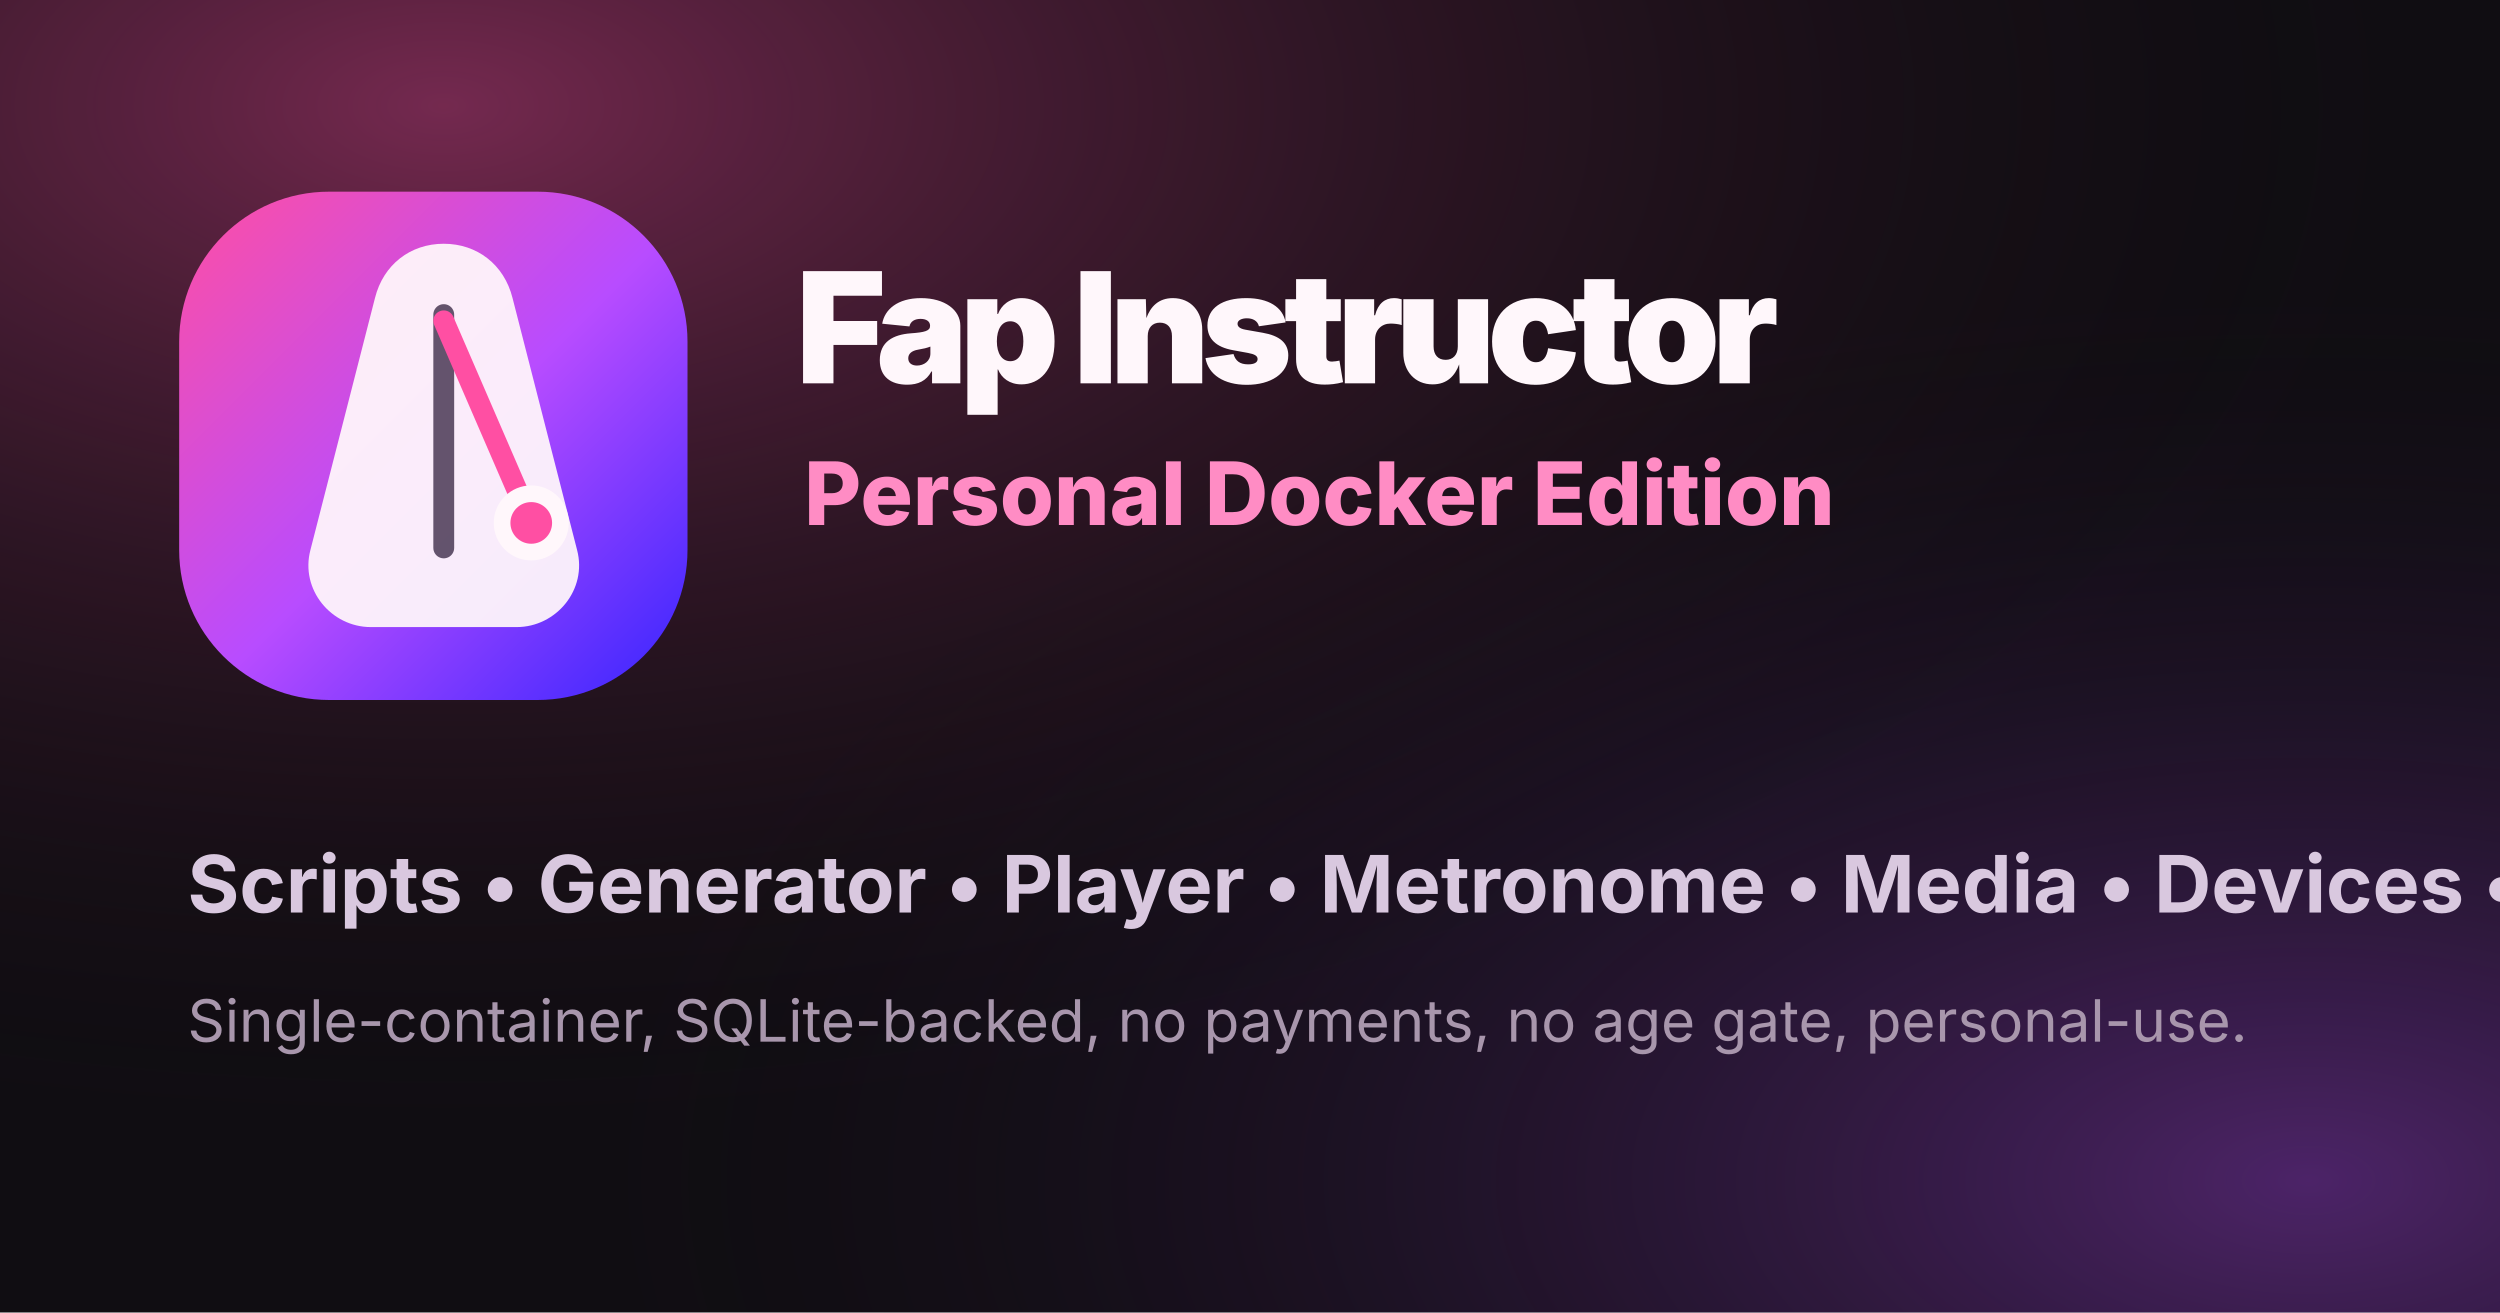
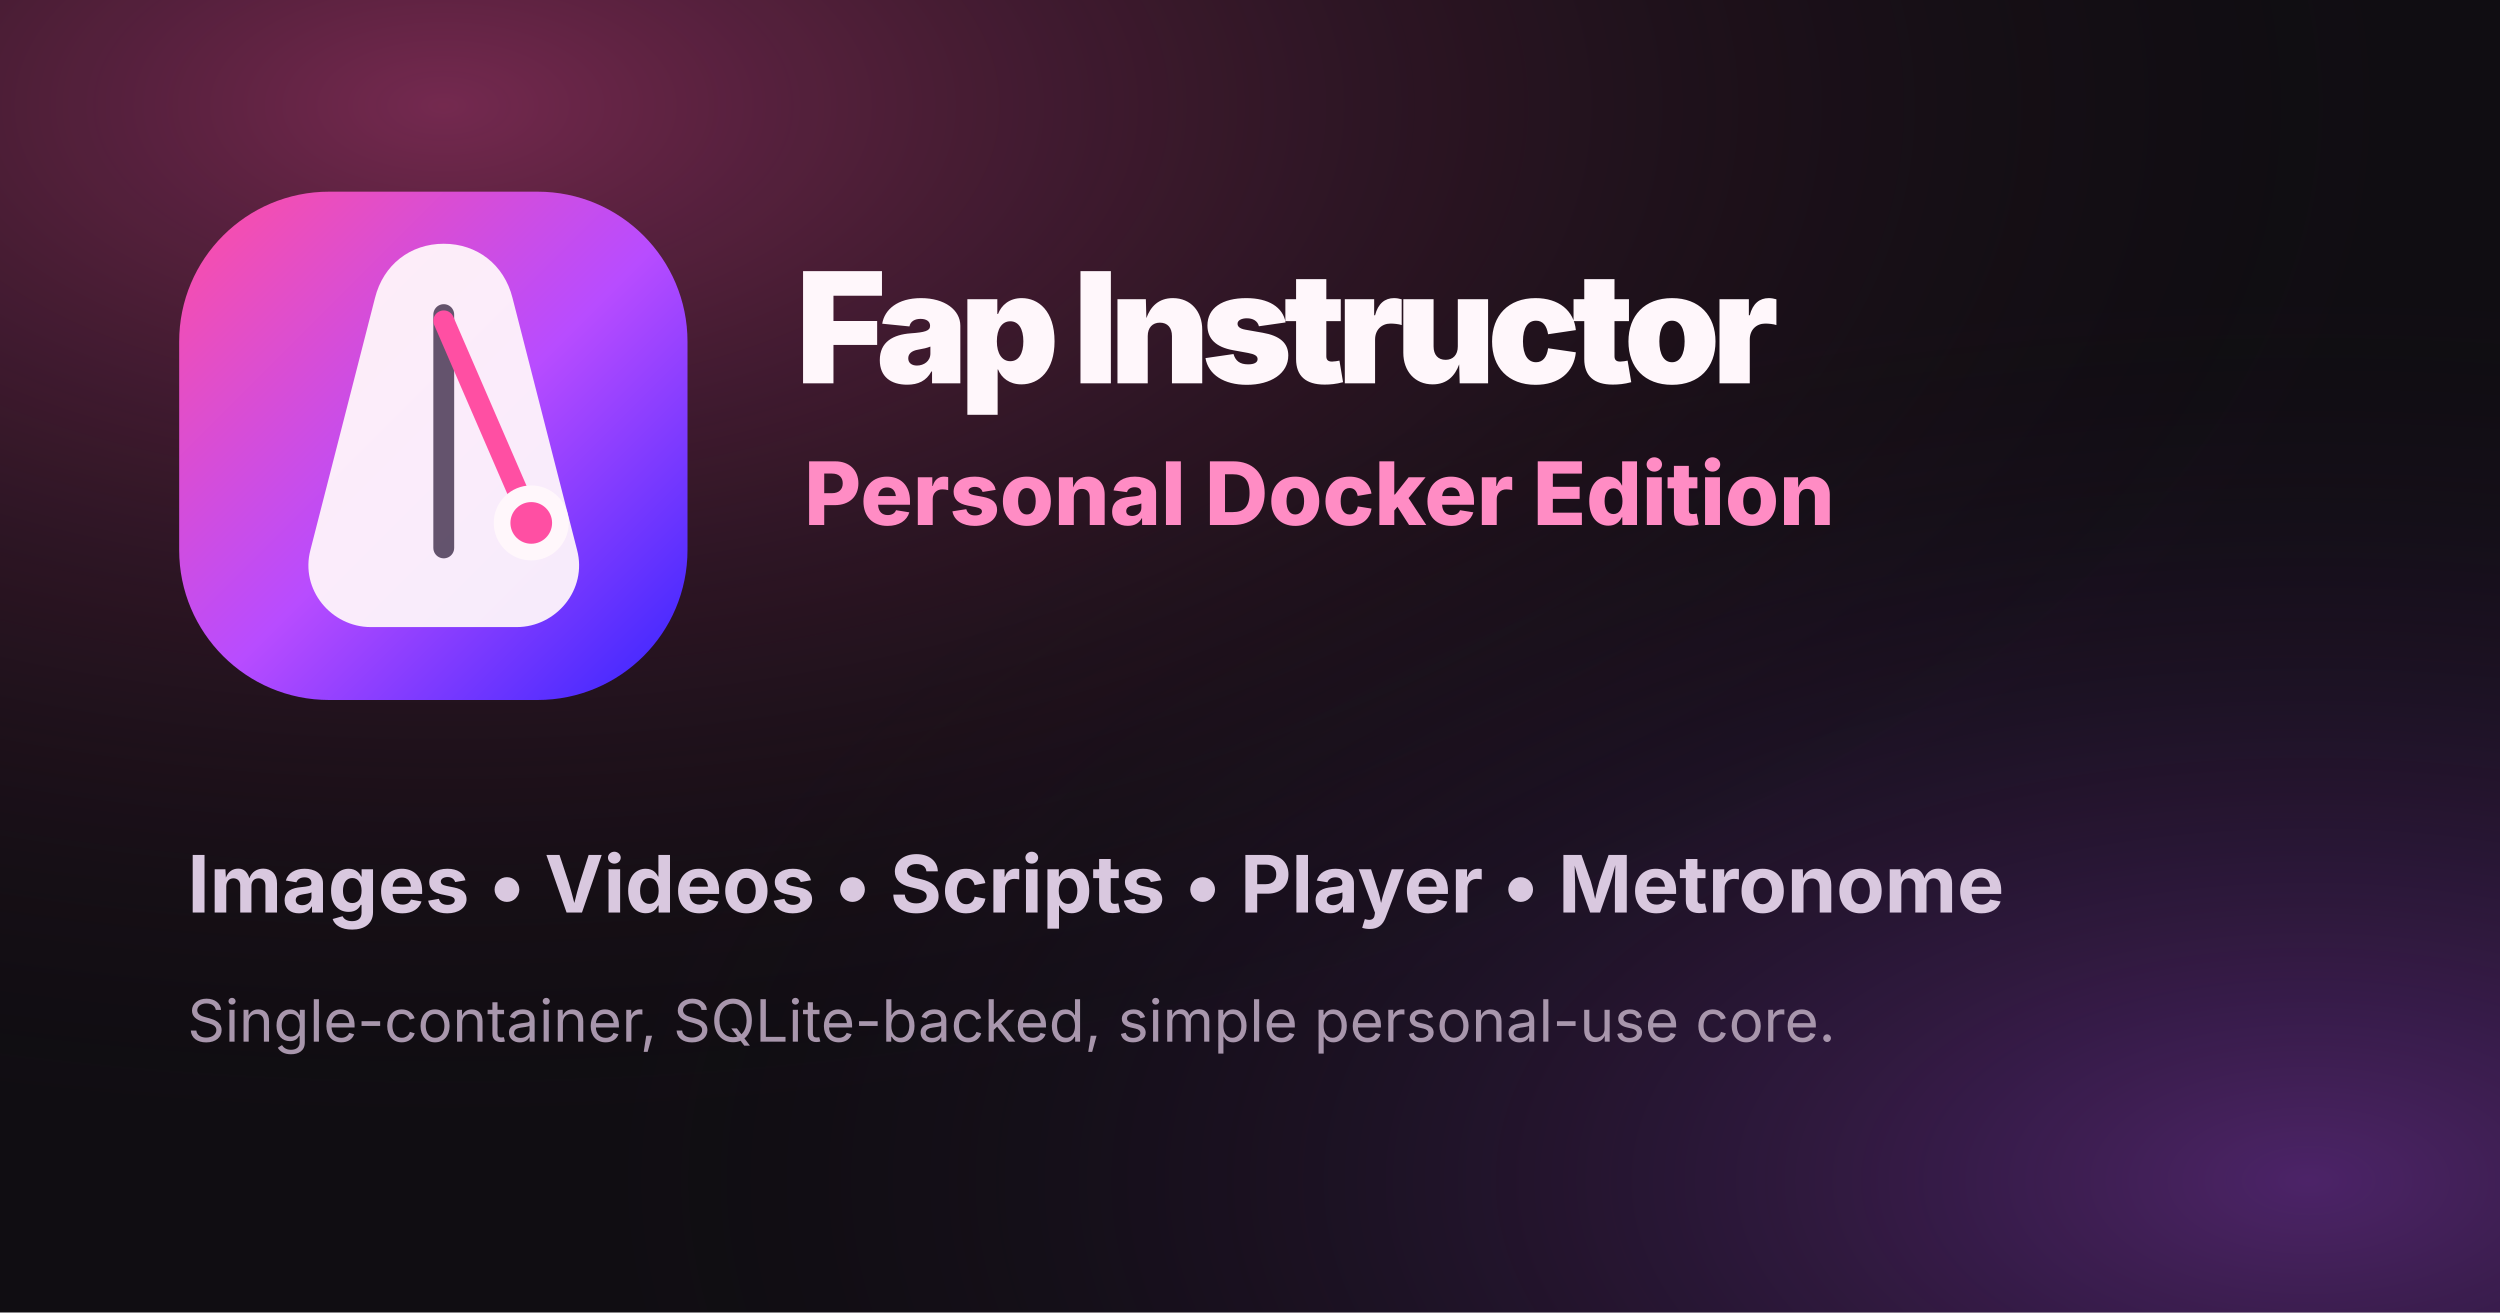
<svg xmlns="http://www.w3.org/2000/svg" viewBox="0 0 1200 630" role="img" aria-labelledby="title desc">
  <defs>
    <radialGradient id="r1" cx="18%" cy="8%" r="80%">
      <stop offset="0" stop-color="#ff4fa3" stop-opacity="0.42" />
      <stop offset="1" stop-color="#100d12" stop-opacity="0" />
    </radialGradient>
    <radialGradient id="r2" cx="92%" cy="90%" r="70%">
      <stop offset="0" stop-color="#b84cff" stop-opacity="0.36" />
      <stop offset="1" stop-color="#100d12" stop-opacity="0" />
    </radialGradient>
    <linearGradient id="bg" x1="0" y1="0" x2="1" y2="1">
      <stop offset="0" stop-color="#ff4fa3" />
      <stop offset=".52" stop-color="#b84cff" />
      <stop offset="1" stop-color="#3524ff" />
    </linearGradient>
  </defs>
  <rect width="1200" height="630" fill="#100d12" />
  <rect width="1200" height="630" fill="url(#r1)" />
  <rect width="1200" height="630" fill="url(#r2)" />
  <rect x="86" y="92" width="244" height="244" rx="72" fill="url(#bg)" />
  <path d="M149 264 180 143c4-16 17-26 33-26s29 10 33 26l31 121c5 19-10 37-29 37h-70c-19 0-34-18-29-37Z" fill="#fff7fb" opacity="0.94" />
  <path d="M213 151v112" stroke="#2a1836" stroke-width="10" stroke-linecap="round" opacity="0.72" />
  <path d="M213 154 255 251" stroke="#ff4fa3" stroke-width="10" stroke-linecap="round" />
  <circle cx="255" cy="251" r="14" fill="#ff4fa3" stroke="#fff7fb" stroke-width="8" />
  <text x="382" y="184" font-family="Inter, ui-sans-serif, system-ui, -apple-system, Segoe UI, sans-serif" font-size="74" font-weight="900" letter-spacing="-4" fill="#fff7fb">Fap Instructor</text>
  <text x="386" y="252" font-family="Inter, ui-sans-serif, system-ui, -apple-system, Segoe UI, sans-serif" font-size="42" font-weight="800" fill="#ff8cc4">Personal Docker Edition</text>
-   <text x="90" y="438" font-family="Inter, ui-sans-serif, system-ui, -apple-system, Segoe UI, sans-serif" font-size="38" font-weight="700" fill="#d9c8df">Scripts • Generator • Player • Metronome • Media • Devices • WebSocket rooms</text>
-   <text x="90" y="500" font-family="Inter, ui-sans-serif, system-ui, -apple-system, Segoe UI, sans-serif" font-size="28" fill="#a896ac">Single-container, SQLite-backed, no payments, no age gate, personal-use.</text>
+   <text x="90" y="438" font-family="Inter, ui-sans-serif, system-ui, -apple-system, Segoe UI, sans-serif" font-size="38" font-weight="700" fill="#d9c8df">Images • Videos • Scripts • Player • Metronome</text>
+   <text x="90" y="500" font-family="Inter, ui-sans-serif, system-ui, -apple-system, Segoe UI, sans-serif" font-size="28" fill="#a896ac">Single-container, SQLite-backed, simple personal-use core.</text>
</svg>
